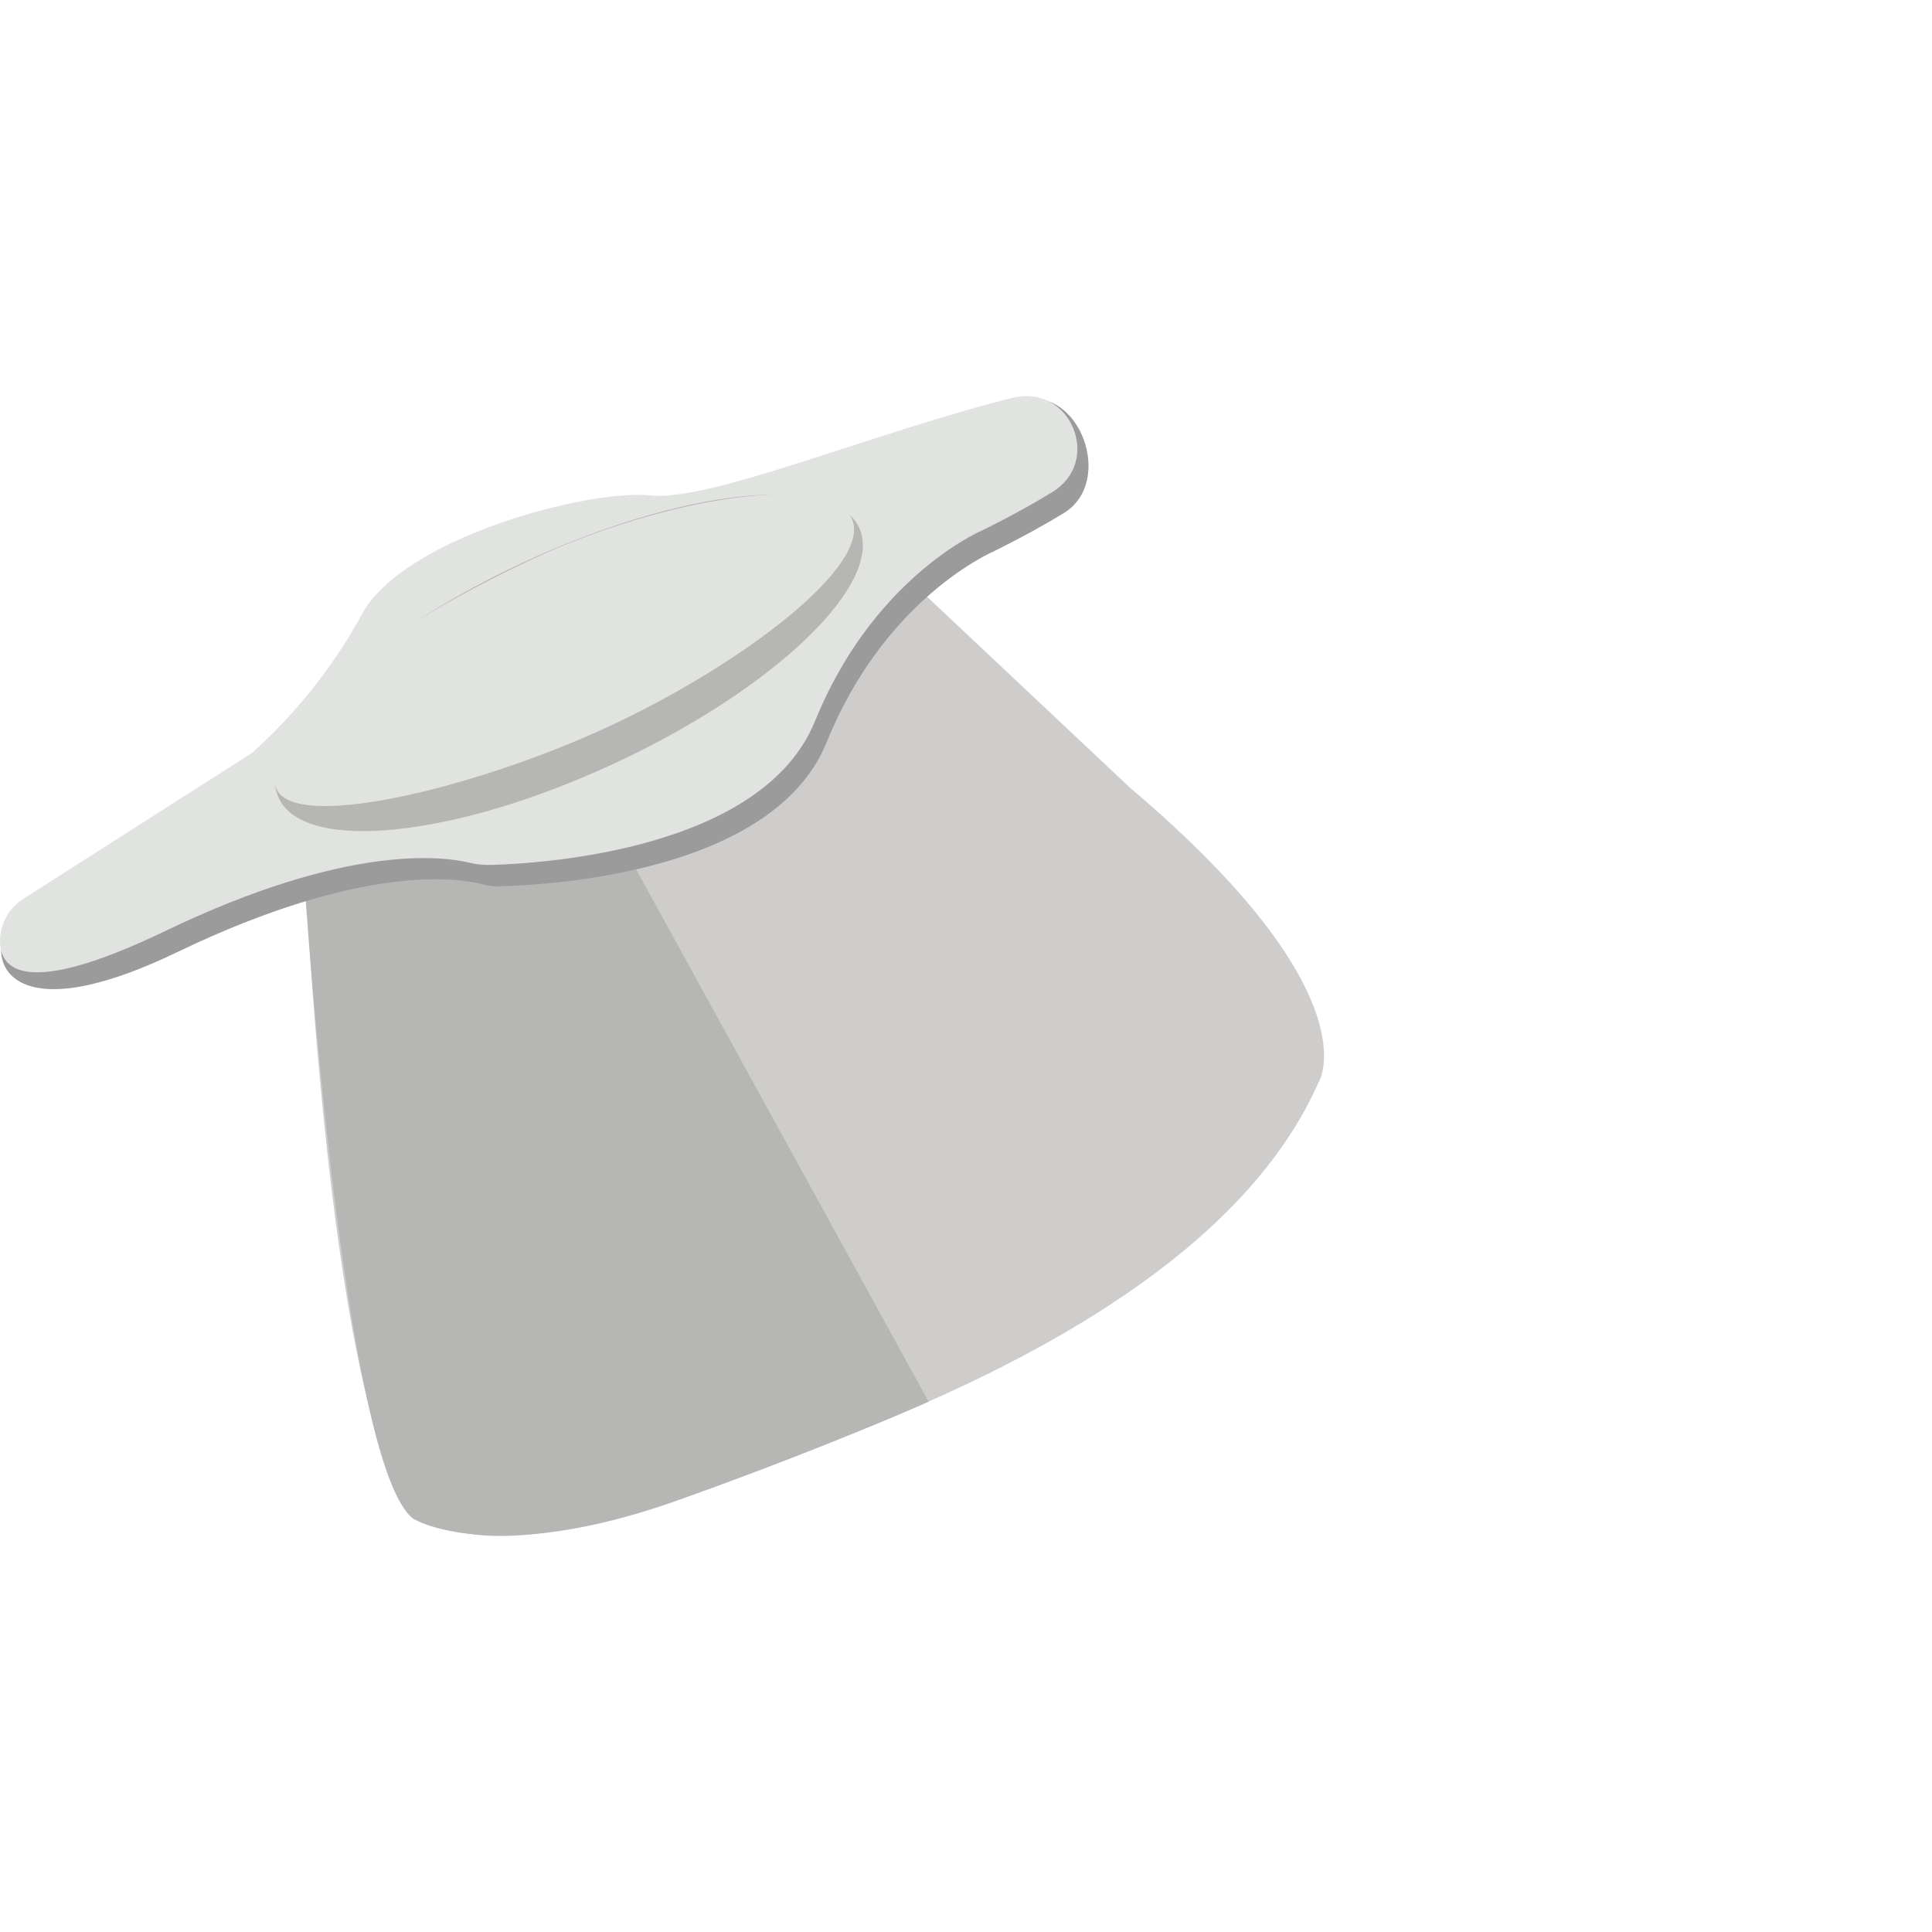
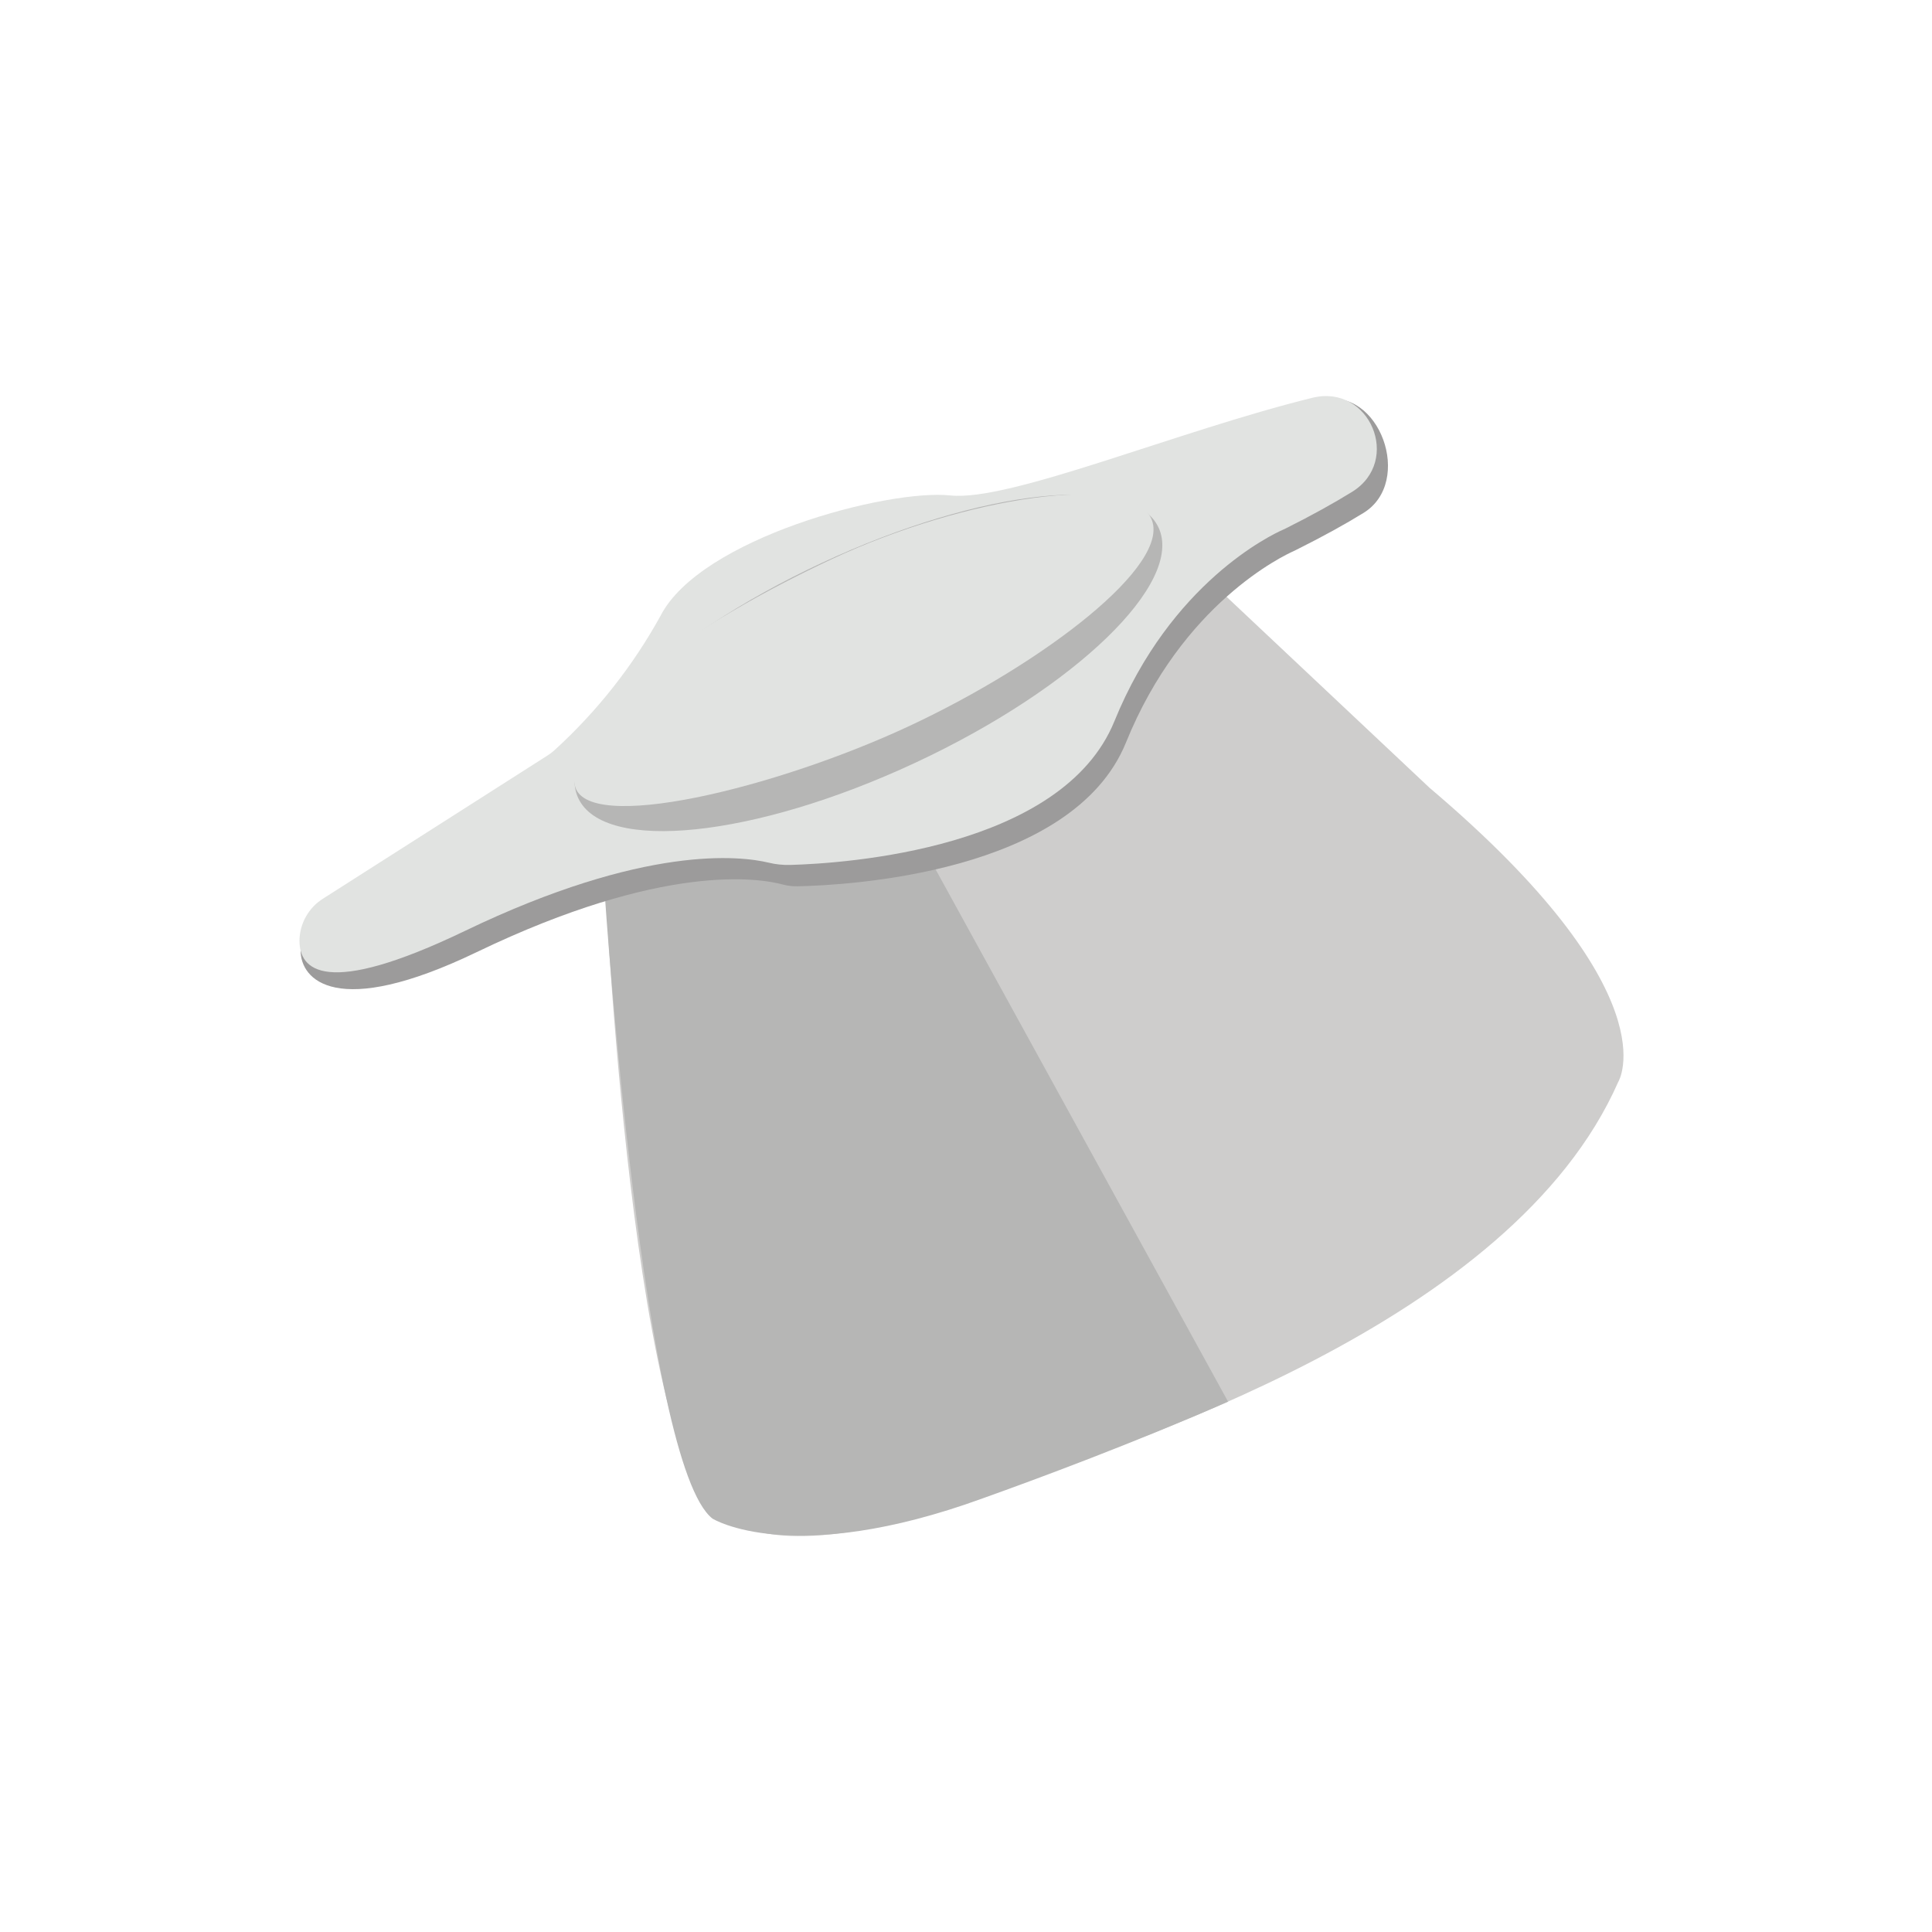
<svg xmlns="http://www.w3.org/2000/svg" width="200" height="200" viewBox="0 0 200 200" fill="none">
-   <path d="M31.71 92.478C31.71 92.478 34.91 159.338 45.63 157.788C45.63 157.788 51.03 162.018 70.84 154.788C85.78 149.348 125.48 137.078 136.52 111.998C136.52 111.998 142.18 102.888 116.97 81.538L92.53 58.538" fill="#CECDCC" />
-   <path d="M96.13 145.098C86.38 149.378 76.36 153.098 70.76 155.098C50.95 162.318 42.76 157.208 42.76 157.208C35.58 151.648 31.62 92.788 31.62 92.788L58.99 77.508" fill="#B6B6B5" />
-   <path d="M110.15 53.098C108.25 54.268 105.97 55.528 103.23 56.898L102.99 57.018C101.83 57.528 91.39 62.468 85.56 76.868C80.03 90.468 56.5 91.648 51.56 91.748C51.051 91.759 50.542 91.698 50.05 91.568C47.64 90.918 37.7 89.248 18.34 98.568C3.78 105.568 0.12 101.408 0.12 98.408C0.12 96.638 2.18 96.178 3.68 95.228L26.88 80.378C27.135 80.215 27.376 80.031 27.6 79.828C32.015 75.814 35.735 71.097 38.61 65.868C42.73 57.868 64.86 52.668 68.61 53.428C71.21 53.968 91.86 44.868 105.86 41.428C111.78 39.978 115.39 49.868 110.15 53.098Z" fill="#9C9B9B" />
-   <path d="M108.95 50.928C107.05 52.098 104.77 53.368 102.03 54.738L101.79 54.848C100.63 55.358 90.2 60.298 84.36 74.668C78.98 87.868 56.58 89.378 50.8 89.538C50.043 89.558 49.286 89.478 48.55 89.298C45.7 88.618 35.79 87.388 17.13 96.368C2.57 103.368 0 100.368 0 97.368C0.013 96.493 0.246 95.634 0.678 94.872C1.109 94.11 1.726 93.469 2.47 93.008L25.68 78.208C25.931 78.048 26.169 77.867 26.39 77.668C30.797 73.657 34.514 68.947 37.39 63.728C41.51 55.728 60.87 50.598 67.39 51.288C73.53 51.938 90.87 44.618 104.86 41.178C110.8 39.708 114.16 47.728 108.95 50.928Z" fill="#E1E3E1" />
-   <path d="M63.725 78.972C80.313 71.237 91.599 60.333 88.934 54.617C86.268 48.9 70.66 50.537 54.072 58.272C37.484 66.007 26.198 76.912 28.863 82.628C31.529 88.344 47.137 86.707 63.725 78.972Z" fill="#B6B6B5" />
-   <path d="M88.17 53.668C90.39 58.438 77 68.668 63.17 75.138C49.34 81.608 29.51 86.428 28.5 81.268C27.03 73.798 41.31 64.328 55.13 57.868C68.95 51.408 85.95 48.868 88.17 53.668Z" fill="#E1E3E1" />
+   <path d="M62.71 92.478C62.71 92.478 65.91 159.338 76.63 157.788C76.63 157.788 82.03 162.018 101.84 154.788C116.78 149.348 156.48 137.078 167.52 111.998C167.52 111.998 173.18 102.888 147.97 81.538L123.53 58.538" fill="#CECDCC" />
+   <path d="M127.13 145.098C117.38 149.378 107.36 153.098 101.76 155.098C81.95 162.318 73.76 157.208 73.76 157.208C66.58 151.648 62.62 92.788 62.62 92.788L89.99 77.508" fill="#B6B6B5" />
+   <path d="M141.15 53.098C139.25 54.268 136.97 55.528 134.23 56.898L133.99 57.018C132.83 57.528 122.39 62.468 116.56 76.868C111.03 90.468 87.5 91.648 82.56 91.748C82.051 91.759 81.543 91.698 81.05 91.568C78.64 90.918 68.7 89.248 49.34 98.568C34.78 105.568 31.12 101.408 31.12 98.408C31.12 96.638 33.18 96.178 34.68 95.228L57.88 80.378C58.135 80.215 58.376 80.031 58.6 79.828C63.015 75.814 66.735 71.097 69.61 65.868C73.73 57.868 95.86 52.668 99.61 53.428C102.21 53.968 122.86 44.868 136.86 41.428C142.78 39.978 146.39 49.868 141.15 53.098Z" fill="#9C9B9B" />
+   <path d="M139.95 50.928C138.05 52.098 135.77 53.368 133.03 54.738L132.79 54.848C131.63 55.358 121.2 60.298 115.36 74.668C109.98 87.868 87.58 89.378 81.8 89.538C81.043 89.558 80.286 89.478 79.55 89.298C76.7 88.618 66.79 87.388 48.13 96.368C33.57 103.368 31 100.368 31 97.368C31.013 96.493 31.246 95.634 31.678 94.872C32.109 94.11 32.726 93.469 33.47 93.008L56.68 78.208C56.931 78.048 57.169 77.867 57.39 77.668C61.797 73.657 65.514 68.947 68.39 63.728C72.51 55.728 91.87 50.598 98.39 51.288C104.53 51.938 121.87 44.618 135.86 41.178C141.8 39.708 145.16 47.728 139.95 50.928Z" fill="#E1E3E1" />
+   <path d="M94.725 78.972C111.313 71.237 122.599 60.333 119.934 54.617C117.268 48.9 101.66 50.537 85.072 58.272C68.484 66.007 57.198 76.912 59.864 82.628C62.529 88.344 78.137 86.707 94.725 78.972Z" fill="#B6B6B5" />
+   <path d="M119.17 53.668C121.39 58.438 108 68.668 94.17 75.138C80.34 81.608 60.51 86.428 59.5 81.268C58.03 73.798 72.31 64.328 86.13 57.868C99.95 51.408 116.95 48.868 119.17 53.668Z" fill="#E1E3E1" />
</svg>
